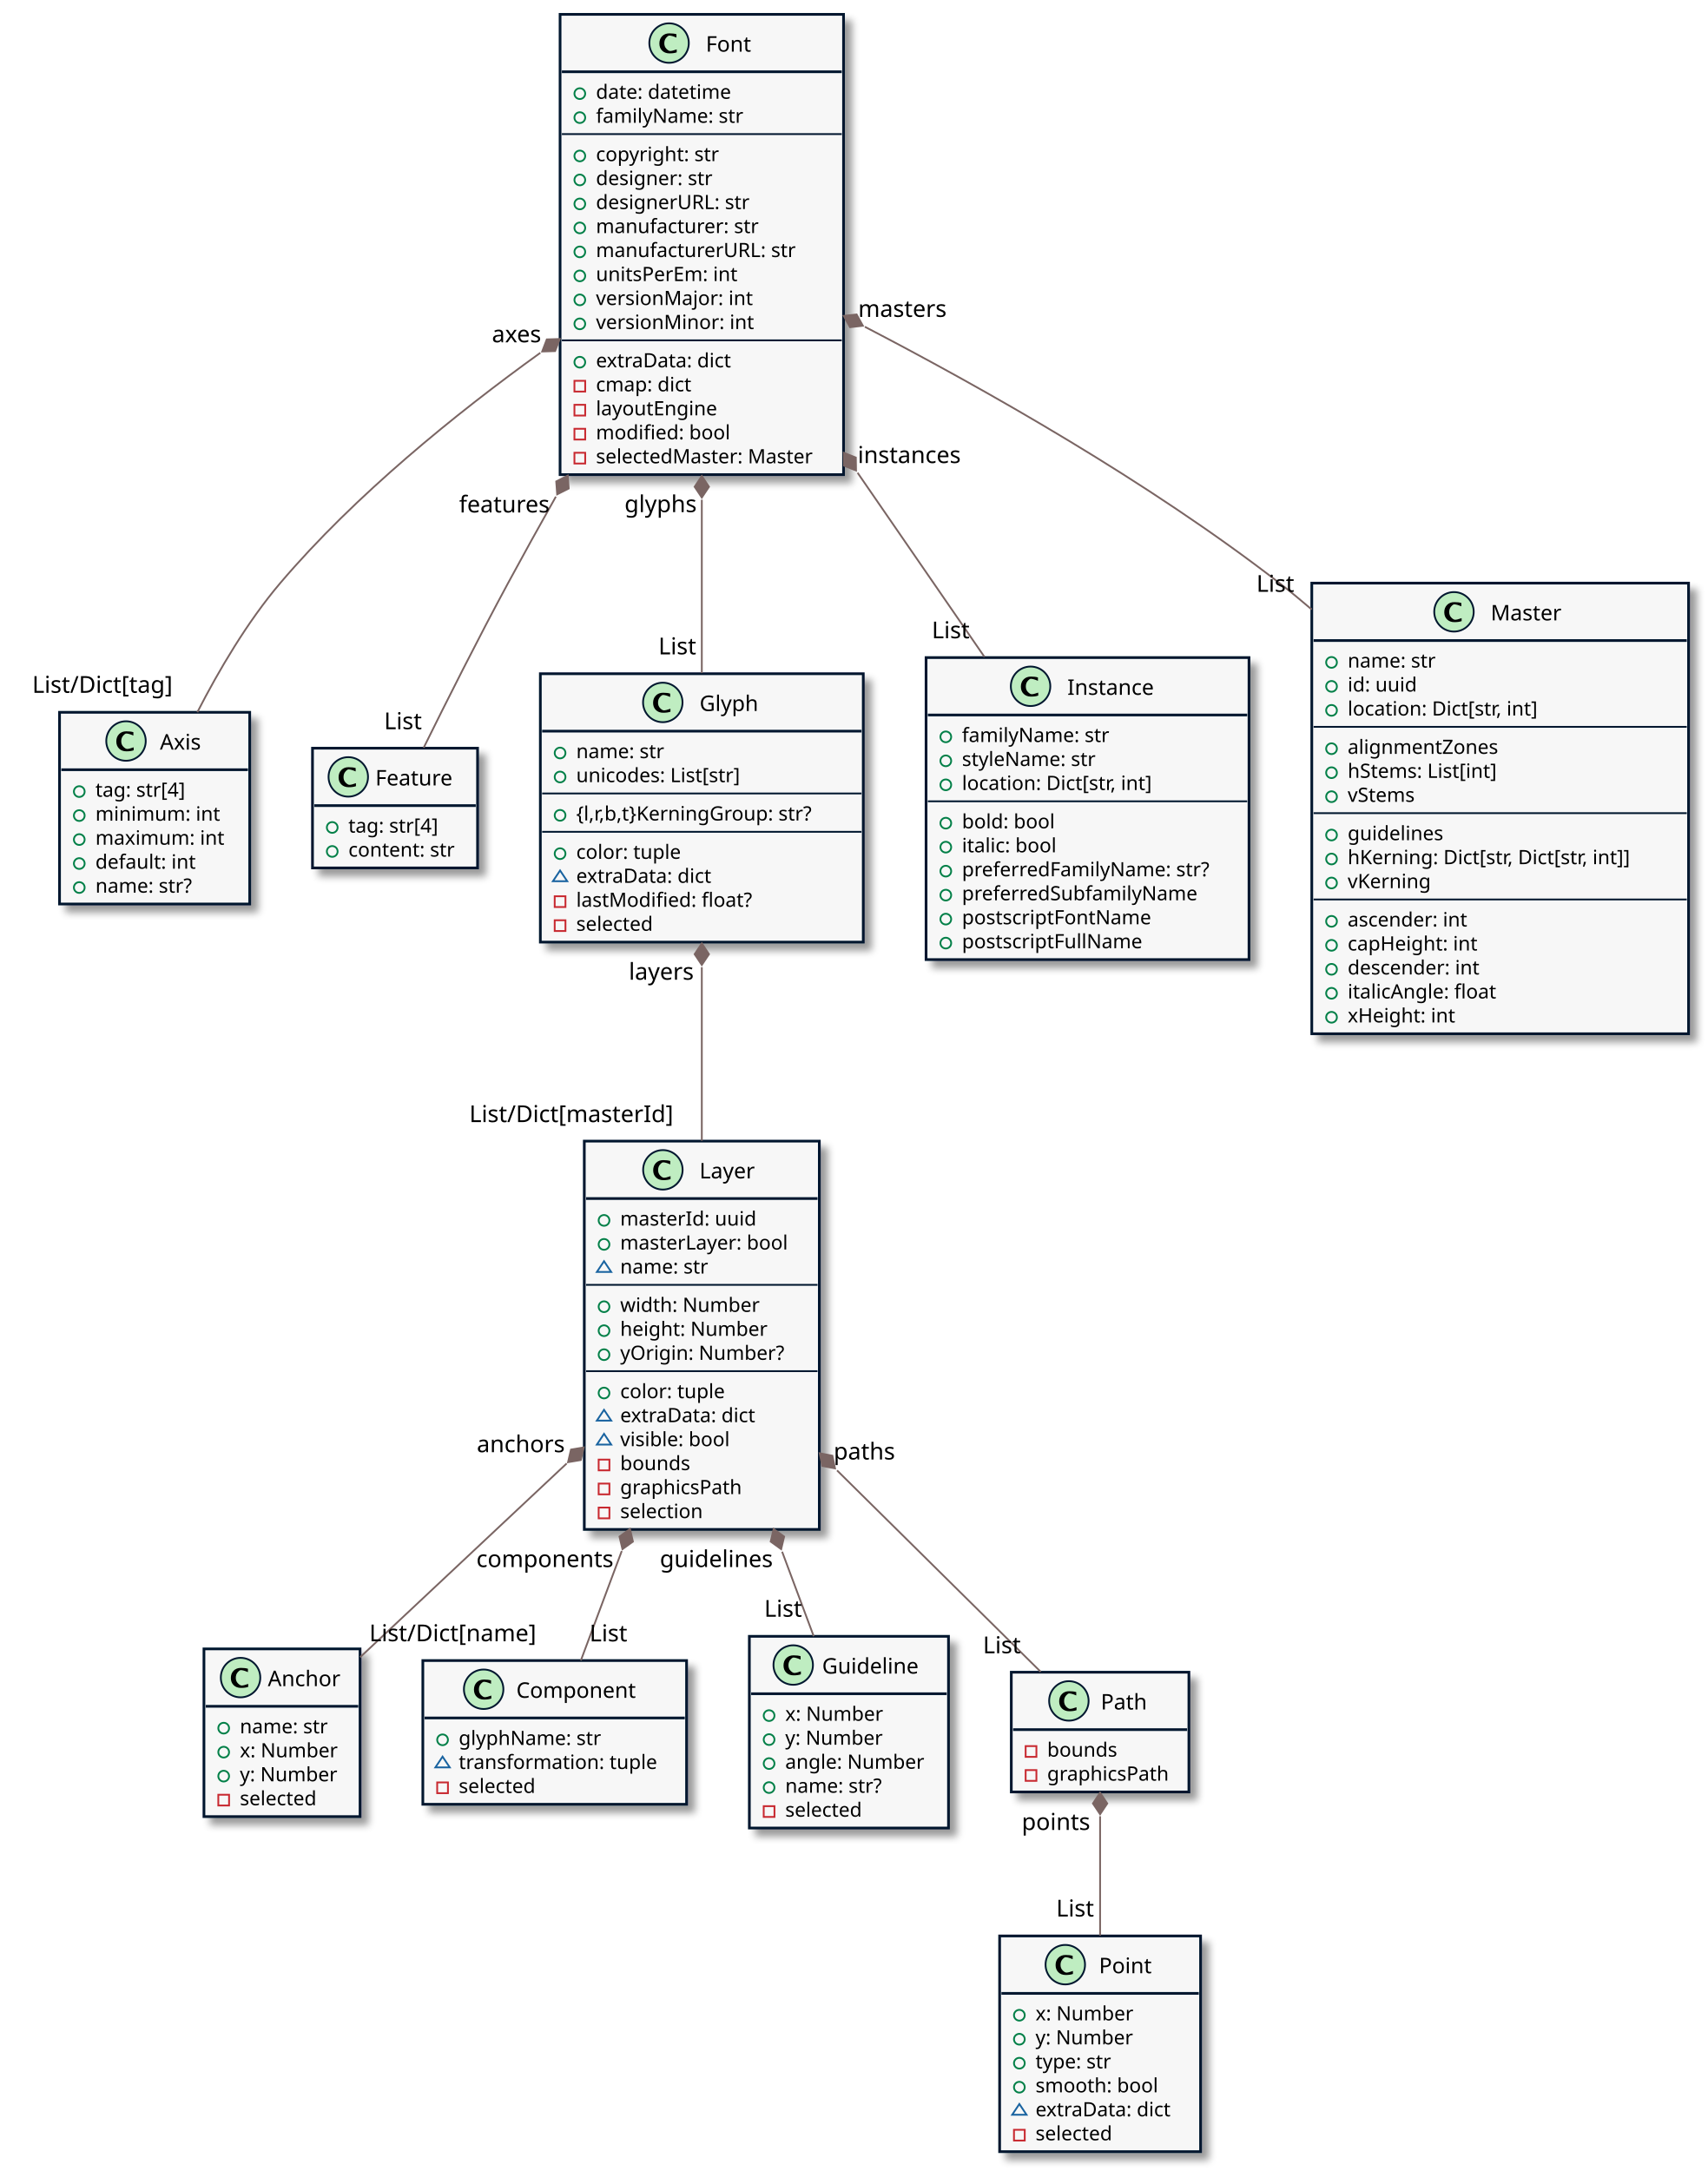
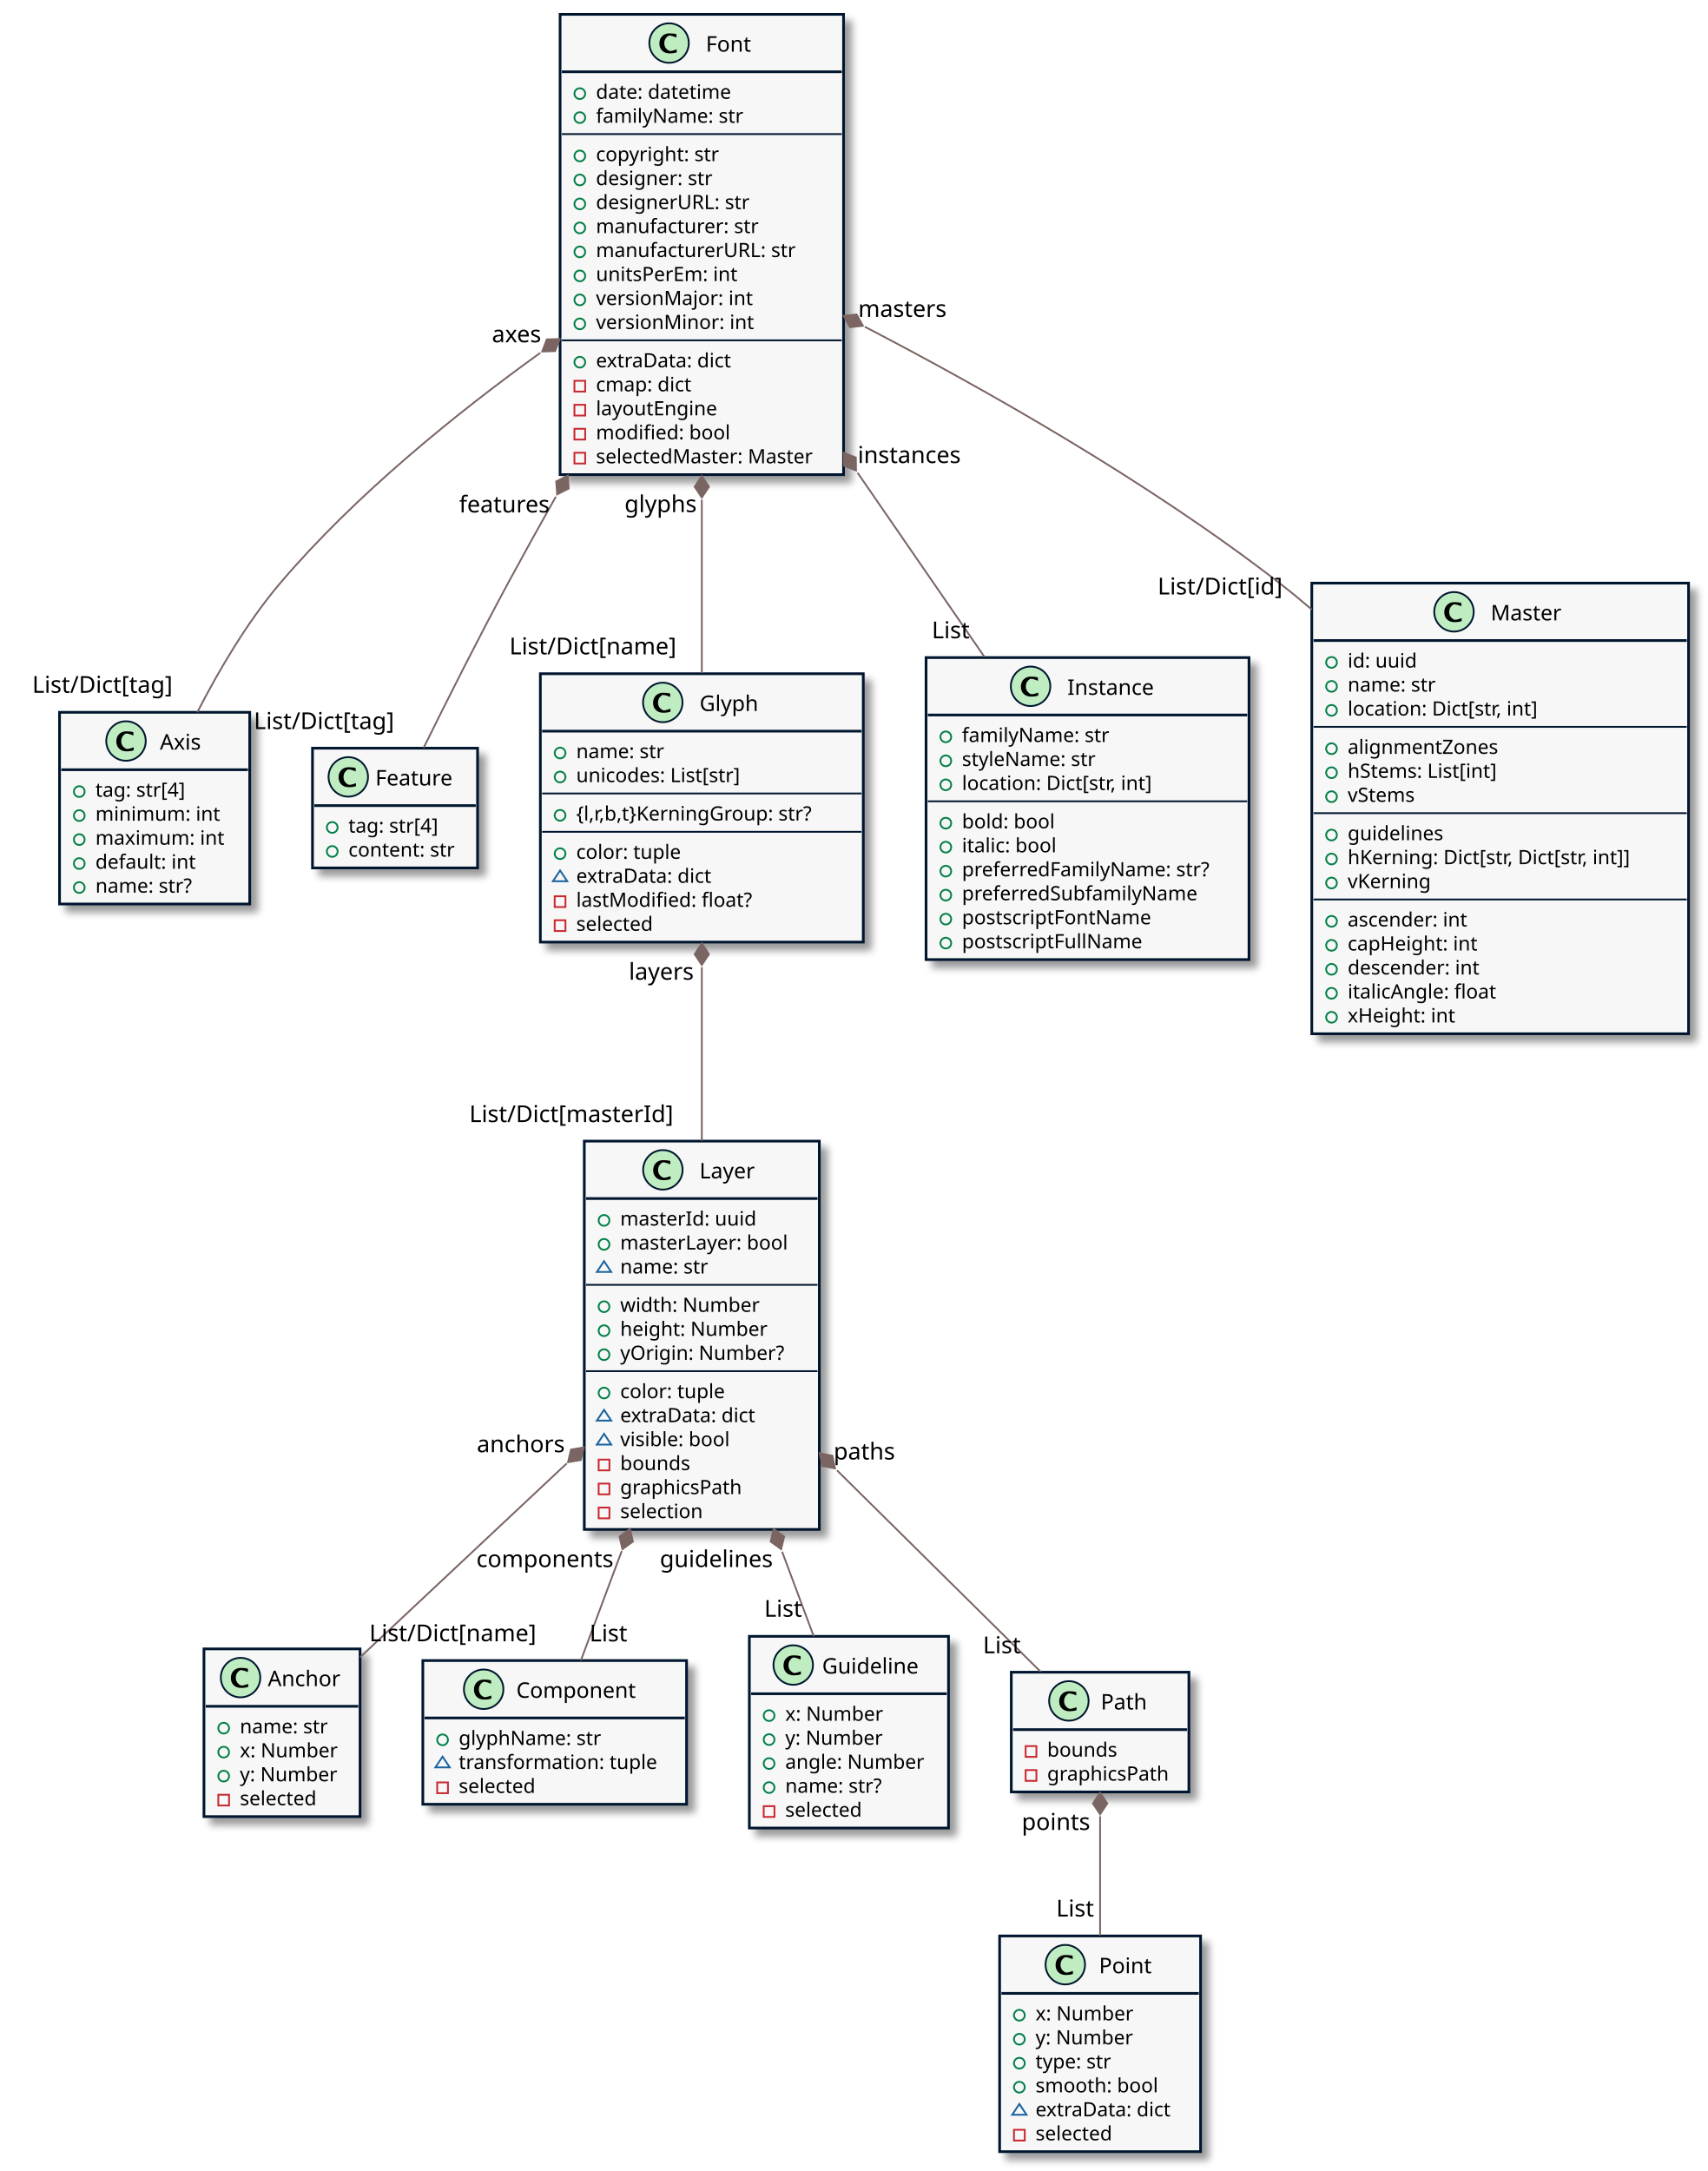
<svg xmlns="http://www.w3.org/2000/svg" contentScriptType="application/ecmascript" contentStyleType="text/css" height="1210px" preserveAspectRatio="none" style="width:952px;height:1210px;" version="1.1" viewBox="0 0 952 1210" width="952px" zoomAndPan="magnify">
  <defs>
-     <filter height="300%" id="fp7ixlzv0zskd" width="300%" x="-1" y="-1">
+     <filter height="300%" id="f1pcqgtlhxhj2c" width="300%" x="-1" y="-1">
      <feGaussianBlur result="blurOut" stdDeviation="2.0" />
      <feColorMatrix in="blurOut" result="blurOut2" type="matrix" values="0 0 0 0 0 0 0 0 0 0 0 0 0 0 0 0 0 0 .4 0" />
      <feOffset dx="4.0" dy="4.0" in="blurOut2" result="blurOut3" />
      <feBlend in="SourceGraphic" in2="blurOut3" mode="normal" />
    </filter>
  </defs>
  <g>
-     <rect fill="#F7F7F7" filter="url(#fp7ixlzv0zskd)" height="93.475" id="Anchor" style="stroke: #01172F; stroke-width: 1.5;" width="87" x="113.685" y="919" />
+     <rect fill="#F7F7F7" filter="url(#f1pcqgtlhxhj2c)" height="93.475" id="Anchor" style="stroke: #01172F; stroke-width: 1.5;" width="87" x="113.685" y="919" />
    <ellipse cx="134.085" cy="935" fill="#BFEDC1" rx="11" ry="11" style="stroke: #01172F; stroke-width: 1.0;" />
    <path d="M138.351,940.172 Q136.773,940.75 134.32,940.75 Q131.788,940.75 130.234,939.227 Q128.679,937.703 128.679,935.234 Q128.679,932.719 130.226,931.156 Q131.773,929.594 134.257,929.594 Q136.679,929.594 138.195,930.078 L138.195,931.953 Q135.632,930.828 134.21,930.828 Q133.554,930.828 132.492,932.039 Q131.429,933.25 131.429,935.125 Q131.429,937.016 132.632,938.219 Q133.835,939.422 134.726,939.422 Q135.867,939.422 138.351,938.516 L138.351,940.172 Z " />
    <text fill="#000000" font-family="Verdana" font-size="12" lengthAdjust="spacingAndGlyphs" textLength="43" x="149.285" y="939.773">Anchor</text>
    <line style="stroke: #01172F; stroke-width: 1.5;" x1="114.685" x2="199.685" y1="951" y2="951" />
    <ellipse cx="124.685" cy="963.184" fill="none" rx="3" ry="3" style="stroke: #038048; stroke-width: 1.0;" />
    <text fill="#000000" font-family="Verdana" font-size="11" lengthAdjust="spacingAndGlyphs" textLength="56" x="133.685" y="966.059">name: str</text>
    <ellipse cx="124.685" cy="976.553" fill="none" rx="3" ry="3" style="stroke: #038048; stroke-width: 1.0;" />
    <text fill="#000000" font-family="Verdana" font-size="11" lengthAdjust="spacingAndGlyphs" textLength="61" x="133.685" y="979.428">x: Number</text>
    <ellipse cx="124.685" cy="989.922" fill="none" rx="3" ry="3" style="stroke: #038048; stroke-width: 1.0;" />
    <text fill="#000000" font-family="Verdana" font-size="11" lengthAdjust="spacingAndGlyphs" textLength="61" x="133.685" y="992.796">y: Number</text>
    <rect fill="none" height="6" style="stroke: #C82930; stroke-width: 1.0;" width="6" x="121.685" y="1000.29" />
    <text fill="#000000" font-family="Verdana" font-size="11" lengthAdjust="spacingAndGlyphs" textLength="47" x="133.685" y="1006.165">selected</text>
-     <rect fill="#F7F7F7" filter="url(#fp7ixlzv0zskd)" height="106.843" id="Axis" style="stroke: #01172F; stroke-width: 1.5;" width="106" x="33.185" y="397" />
+     <rect fill="#F7F7F7" filter="url(#f1pcqgtlhxhj2c)" height="106.843" id="Axis" style="stroke: #01172F; stroke-width: 1.5;" width="106" x="33.185" y="397" />
    <ellipse cx="70.235" cy="413" fill="#BFEDC1" rx="11" ry="11" style="stroke: #01172F; stroke-width: 1.0;" />
    <path d="M74.501,418.172 Q72.923,418.75 70.47,418.75 Q67.938,418.75 66.384,417.227 Q64.829,415.703 64.829,413.234 Q64.829,410.719 66.376,409.156 Q67.923,407.594 70.407,407.594 Q72.829,407.594 74.345,408.078 L74.345,409.953 Q71.782,408.828 70.36,408.828 Q69.704,408.828 68.641,410.039 Q67.579,411.25 67.579,413.125 Q67.579,415.016 68.782,416.219 Q69.985,417.422 70.876,417.422 Q72.016,417.422 74.501,416.516 L74.501,418.172 Z " />
    <text fill="#000000" font-family="Verdana" font-size="12" lengthAdjust="spacingAndGlyphs" textLength="25" x="89.135" y="417.772">Axis</text>
    <line style="stroke: #01172F; stroke-width: 1.5;" x1="34.185" x2="138.185" y1="429" y2="429" />
    <ellipse cx="44.185" cy="441.184" fill="none" rx="3" ry="3" style="stroke: #038048; stroke-width: 1.0;" />
    <text fill="#000000" font-family="Verdana" font-size="11" lengthAdjust="spacingAndGlyphs" textLength="59" x="53.185" y="444.059">tag: str[4]</text>
    <ellipse cx="44.185" cy="454.553" fill="none" rx="3" ry="3" style="stroke: #038048; stroke-width: 1.0;" />
    <text fill="#000000" font-family="Verdana" font-size="11" lengthAdjust="spacingAndGlyphs" textLength="76" x="53.185" y="457.428">minimum: int</text>
    <ellipse cx="44.185" cy="467.922" fill="none" rx="3" ry="3" style="stroke: #038048; stroke-width: 1.0;" />
    <text fill="#000000" font-family="Verdana" font-size="11" lengthAdjust="spacingAndGlyphs" textLength="80" x="53.185" y="470.796">maximum: int</text>
    <ellipse cx="44.185" cy="481.29" fill="none" rx="3" ry="3" style="stroke: #038048; stroke-width: 1.0;" />
    <text fill="#000000" font-family="Verdana" font-size="11" lengthAdjust="spacingAndGlyphs" textLength="62" x="53.185" y="484.165">default: int</text>
    <ellipse cx="44.185" cy="494.659" fill="none" rx="3" ry="3" style="stroke: #038048; stroke-width: 1.0;" />
    <text fill="#000000" font-family="Verdana" font-size="11" lengthAdjust="spacingAndGlyphs" textLength="62" x="53.185" y="497.534">name: str?</text>
-     <rect fill="#F7F7F7" filter="url(#fp7ixlzv0zskd)" height="80.106" id="Component" style="stroke: #01172F; stroke-width: 1.5;" width="147" x="235.685" y="925.5" />
+     <rect fill="#F7F7F7" filter="url(#f1pcqgtlhxhj2c)" height="80.106" id="Component" style="stroke: #01172F; stroke-width: 1.5;" width="147" x="235.685" y="925.5" />
    <ellipse cx="269.585" cy="941.5" fill="#BFEDC1" rx="11" ry="11" style="stroke: #01172F; stroke-width: 1.0;" />
    <path d="M273.851,946.672 Q272.272,947.25 269.819,947.25 Q267.288,947.25 265.733,945.727 Q264.179,944.203 264.179,941.734 Q264.179,939.219 265.726,937.656 Q267.272,936.094 269.757,936.094 Q272.179,936.094 273.694,936.578 L273.694,938.453 Q271.132,937.328 269.71,937.328 Q269.054,937.328 267.991,938.539 Q266.929,939.75 266.929,941.625 Q266.929,943.516 268.132,944.719 Q269.335,945.922 270.226,945.922 Q271.366,945.922 273.851,945.016 L273.851,946.672 Z " />
    <text fill="#000000" font-family="Verdana" font-size="12" lengthAdjust="spacingAndGlyphs" textLength="73" x="287.785" y="946.273">Component</text>
    <line style="stroke: #01172F; stroke-width: 1.5;" x1="236.685" x2="381.685" y1="957.5" y2="957.5" />
    <ellipse cx="246.685" cy="969.684" fill="none" rx="3" ry="3" style="stroke: #038048; stroke-width: 1.0;" />
    <text fill="#000000" font-family="Verdana" font-size="11" lengthAdjust="spacingAndGlyphs" textLength="88" x="255.685" y="972.559">glyphName: str</text>
    <polygon fill="none" points="246.685,979.053,242.685,985.053,250.685,985.053" style="stroke: #1963A0; stroke-width: 1.0;" />
    <text fill="#000000" font-family="Verdana" font-size="11" lengthAdjust="spacingAndGlyphs" textLength="121" x="255.685" y="985.928">transformation: tuple</text>
    <rect fill="none" height="6" style="stroke: #C82930; stroke-width: 1.0;" width="6" x="243.685" y="993.422" />
    <text fill="#000000" font-family="Verdana" font-size="11" lengthAdjust="spacingAndGlyphs" textLength="47" x="255.685" y="999.296">selected</text>
-     <rect fill="#F7F7F7" filter="url(#fp7ixlzv0zskd)" height="66.737" id="Feature" style="stroke: #01172F; stroke-width: 1.5;" width="92" x="174.185" y="417" />
+     <rect fill="#F7F7F7" filter="url(#f1pcqgtlhxhj2c)" height="66.737" id="Feature" style="stroke: #01172F; stroke-width: 1.5;" width="92" x="174.185" y="417" />
    <ellipse cx="194.135" cy="433" fill="#BFEDC1" rx="11" ry="11" style="stroke: #01172F; stroke-width: 1.0;" />
    <path d="M198.401,438.172 Q196.822,438.75 194.369,438.75 Q191.838,438.75 190.283,437.227 Q188.729,435.703 188.729,433.234 Q188.729,430.719 190.276,429.156 Q191.822,427.594 194.307,427.594 Q196.729,427.594 198.244,428.078 L198.244,429.953 Q195.682,428.828 194.26,428.828 Q193.604,428.828 192.541,430.039 Q191.479,431.25 191.479,433.125 Q191.479,435.016 192.682,436.219 Q193.885,437.422 194.776,437.422 Q195.916,437.422 198.401,436.516 L198.401,438.172 Z " />
    <text fill="#000000" font-family="Verdana" font-size="12" lengthAdjust="spacingAndGlyphs" textLength="49" x="209.235" y="437.772">Feature</text>
    <line style="stroke: #01172F; stroke-width: 1.5;" x1="175.185" x2="265.185" y1="449" y2="449" />
    <ellipse cx="185.185" cy="461.184" fill="none" rx="3" ry="3" style="stroke: #038048; stroke-width: 1.0;" />
    <text fill="#000000" font-family="Verdana" font-size="11" lengthAdjust="spacingAndGlyphs" textLength="59" x="194.185" y="464.059">tag: str[4]</text>
    <ellipse cx="185.185" cy="474.553" fill="none" rx="3" ry="3" style="stroke: #038048; stroke-width: 1.0;" />
    <text fill="#000000" font-family="Verdana" font-size="11" lengthAdjust="spacingAndGlyphs" textLength="66" x="194.185" y="477.428">content: str</text>
-     <rect fill="#F7F7F7" filter="url(#fp7ixlzv0zskd)" height="256.53" id="Font" style="stroke: #01172F; stroke-width: 1.5;" width="158" x="312.185" y="8" />
+     <rect fill="#F7F7F7" filter="url(#f1pcqgtlhxhj2c)" height="256.53" id="Font" style="stroke: #01172F; stroke-width: 1.5;" width="158" x="312.185" y="8" />
    <ellipse cx="372.935" cy="24" fill="#BFEDC1" rx="11" ry="11" style="stroke: #01172F; stroke-width: 1.0;" />
    <path d="M377.201,29.172 Q375.623,29.75 373.169,29.75 Q370.638,29.75 369.083,28.227 Q367.529,26.703 367.529,24.234 Q367.529,21.719 369.076,20.156 Q370.623,18.594 373.107,18.594 Q375.529,18.594 377.044,19.078 L377.044,20.953 Q374.482,19.828 373.06,19.828 Q372.404,19.828 371.341,21.039 Q370.279,22.25 370.279,24.125 Q370.279,26.016 371.482,27.219 Q372.685,28.422 373.576,28.422 Q374.716,28.422 377.201,27.516 L377.201,29.172 Z " />
    <text fill="#000000" font-family="Verdana" font-size="12" lengthAdjust="spacingAndGlyphs" textLength="28" x="393.435" y="28.773">Font</text>
    <line style="stroke: #01172F; stroke-width: 1.5;" x1="313.185" x2="469.185" y1="40" y2="40" />
    <ellipse cx="323.185" cy="52.184" fill="none" rx="3" ry="3" style="stroke: #038048; stroke-width: 1.0;" />
    <text fill="#000000" font-family="Verdana" font-size="11" lengthAdjust="spacingAndGlyphs" textLength="84" x="332.185" y="55.059">date: datetime</text>
    <ellipse cx="323.185" cy="65.553" fill="none" rx="3" ry="3" style="stroke: #038048; stroke-width: 1.0;" />
    <text fill="#000000" font-family="Verdana" font-size="11" lengthAdjust="spacingAndGlyphs" textLength="92" x="332.185" y="68.428">familyName: str</text>
    <line style="stroke: #01172F; stroke-width: 1.0;" x1="313.185" x2="469.185" y1="74.737" y2="74.737" />
    <ellipse cx="323.185" cy="86.922" fill="none" rx="3" ry="3" style="stroke: #038048; stroke-width: 1.0;" />
    <text fill="#000000" font-family="Verdana" font-size="11" lengthAdjust="spacingAndGlyphs" textLength="77" x="332.185" y="89.796">copyright: str</text>
    <ellipse cx="323.185" cy="100.29" fill="none" rx="3" ry="3" style="stroke: #038048; stroke-width: 1.0;" />
    <text fill="#000000" font-family="Verdana" font-size="11" lengthAdjust="spacingAndGlyphs" textLength="73" x="332.185" y="103.165">designer: str</text>
    <ellipse cx="323.185" cy="113.659" fill="none" rx="3" ry="3" style="stroke: #038048; stroke-width: 1.0;" />
    <text fill="#000000" font-family="Verdana" font-size="11" lengthAdjust="spacingAndGlyphs" textLength="95" x="332.185" y="116.534">designerURL: str</text>
    <ellipse cx="323.185" cy="127.028" fill="none" rx="3" ry="3" style="stroke: #038048; stroke-width: 1.0;" />
    <text fill="#000000" font-family="Verdana" font-size="11" lengthAdjust="spacingAndGlyphs" textLength="101" x="332.185" y="129.902">manufacturer: str</text>
    <ellipse cx="323.185" cy="140.396" fill="none" rx="3" ry="3" style="stroke: #038048; stroke-width: 1.0;" />
    <text fill="#000000" font-family="Verdana" font-size="11" lengthAdjust="spacingAndGlyphs" textLength="123" x="332.185" y="143.271">manufacturerURL: str</text>
    <ellipse cx="323.185" cy="153.765" fill="none" rx="3" ry="3" style="stroke: #038048; stroke-width: 1.0;" />
    <text fill="#000000" font-family="Verdana" font-size="11" lengthAdjust="spacingAndGlyphs" textLength="87" x="332.185" y="156.64">unitsPerEm: int</text>
    <ellipse cx="323.185" cy="167.133" fill="none" rx="3" ry="3" style="stroke: #038048; stroke-width: 1.0;" />
    <text fill="#000000" font-family="Verdana" font-size="11" lengthAdjust="spacingAndGlyphs" textLength="97" x="332.185" y="170.008">versionMajor: int</text>
    <ellipse cx="323.185" cy="180.502" fill="none" rx="3" ry="3" style="stroke: #038048; stroke-width: 1.0;" />
    <text fill="#000000" font-family="Verdana" font-size="11" lengthAdjust="spacingAndGlyphs" textLength="96" x="332.185" y="183.377">versionMinor: int</text>
    <line style="stroke: #01172F; stroke-width: 1.0;" x1="313.185" x2="469.185" y1="189.686" y2="189.686" />
    <ellipse cx="323.185" cy="201.871" fill="none" rx="3" ry="3" style="stroke: #038048; stroke-width: 1.0;" />
    <text fill="#000000" font-family="Verdana" font-size="11" lengthAdjust="spacingAndGlyphs" textLength="86" x="332.185" y="204.746">extraData: dict</text>
    <rect fill="none" height="6" style="stroke: #C82930; stroke-width: 1.0;" width="6" x="320.185" y="212.239" />
    <text fill="#000000" font-family="Verdana" font-size="11" lengthAdjust="spacingAndGlyphs" textLength="60" x="332.185" y="218.114">cmap: dict</text>
    <rect fill="none" height="6" style="stroke: #C82930; stroke-width: 1.0;" width="6" x="320.185" y="225.608" />
    <text fill="#000000" font-family="Verdana" font-size="11" lengthAdjust="spacingAndGlyphs" textLength="73" x="332.185" y="231.483">layoutEngine</text>
    <rect fill="none" height="6" style="stroke: #C82930; stroke-width: 1.0;" width="6" x="320.185" y="238.977" />
    <text fill="#000000" font-family="Verdana" font-size="11" lengthAdjust="spacingAndGlyphs" textLength="82" x="332.185" y="244.852">modified: bool</text>
    <rect fill="none" height="6" style="stroke: #C82930; stroke-width: 1.0;" width="6" x="320.185" y="252.345" />
    <text fill="#000000" font-family="Verdana" font-size="11" lengthAdjust="spacingAndGlyphs" textLength="132" x="332.185" y="258.22">selectedMaster: Master</text>
-     <rect fill="#F7F7F7" filter="url(#fp7ixlzv0zskd)" height="149.581" id="Glyph" style="stroke: #01172F; stroke-width: 1.5;" width="180" x="301.185" y="375.5" />
+     <rect fill="#F7F7F7" filter="url(#f1pcqgtlhxhj2c)" height="149.581" id="Glyph" style="stroke: #01172F; stroke-width: 1.5;" width="180" x="301.185" y="375.5" />
    <ellipse cx="369.435" cy="391.5" fill="#BFEDC1" rx="11" ry="11" style="stroke: #01172F; stroke-width: 1.0;" />
    <path d="M373.701,396.672 Q372.123,397.25 369.669,397.25 Q367.138,397.25 365.583,395.727 Q364.029,394.203 364.029,391.734 Q364.029,389.219 365.576,387.656 Q367.123,386.094 369.607,386.094 Q372.029,386.094 373.544,386.578 L373.544,388.453 Q370.982,387.328 369.56,387.328 Q368.904,387.328 367.841,388.539 Q366.779,389.75 366.779,391.625 Q366.779,393.516 367.982,394.719 Q369.185,395.922 370.076,395.922 Q371.216,395.922 373.701,395.016 L373.701,396.672 Z " />
    <text fill="#000000" font-family="Verdana" font-size="12" lengthAdjust="spacingAndGlyphs" textLength="35" x="389.935" y="396.272">Glyph</text>
    <line style="stroke: #01172F; stroke-width: 1.5;" x1="302.185" x2="480.185" y1="407.5" y2="407.5" />
    <ellipse cx="312.185" cy="419.684" fill="none" rx="3" ry="3" style="stroke: #038048; stroke-width: 1.0;" />
    <text fill="#000000" font-family="Verdana" font-size="11" lengthAdjust="spacingAndGlyphs" textLength="56" x="321.185" y="422.559">name: str</text>
    <ellipse cx="312.185" cy="433.053" fill="none" rx="3" ry="3" style="stroke: #038048; stroke-width: 1.0;" />
    <text fill="#000000" font-family="Verdana" font-size="11" lengthAdjust="spacingAndGlyphs" textLength="103" x="321.185" y="435.928">unicodes: List[str]</text>
    <line style="stroke: #01172F; stroke-width: 1.0;" x1="302.185" x2="480.185" y1="442.237" y2="442.237" />
    <ellipse cx="312.185" cy="454.422" fill="none" rx="3" ry="3" style="stroke: #038048; stroke-width: 1.0;" />
    <text fill="#000000" font-family="Verdana" font-size="11" lengthAdjust="spacingAndGlyphs" textLength="154" x="321.185" y="457.296">{l,r,b,t}KerningGroup: str?</text>
    <line style="stroke: #01172F; stroke-width: 1.0;" x1="302.185" x2="480.185" y1="463.606" y2="463.606" />
    <ellipse cx="312.185" cy="475.79" fill="none" rx="3" ry="3" style="stroke: #038048; stroke-width: 1.0;" />
    <text fill="#000000" font-family="Verdana" font-size="11" lengthAdjust="spacingAndGlyphs" textLength="65" x="321.185" y="478.665">color: tuple</text>
    <polygon fill="none" points="312.185,485.159,308.185,491.159,316.185,491.159" style="stroke: #1963A0; stroke-width: 1.0;" />
    <text fill="#000000" font-family="Verdana" font-size="11" lengthAdjust="spacingAndGlyphs" textLength="86" x="321.185" y="492.034">extraData: dict</text>
    <rect fill="none" height="6" style="stroke: #C82930; stroke-width: 1.0;" width="6" x="309.185" y="499.528" />
    <text fill="#000000" font-family="Verdana" font-size="11" lengthAdjust="spacingAndGlyphs" textLength="107" x="321.185" y="505.402">lastModified: float?</text>
    <rect fill="none" height="6" style="stroke: #C82930; stroke-width: 1.0;" width="6" x="309.185" y="512.896" />
    <text fill="#000000" font-family="Verdana" font-size="11" lengthAdjust="spacingAndGlyphs" textLength="47" x="321.185" y="518.771">selected</text>
-     <rect fill="#F7F7F7" filter="url(#fp7ixlzv0zskd)" height="106.843" id="Guideline" style="stroke: #01172F; stroke-width: 1.5;" width="111" x="417.685" y="912" />
+     <rect fill="#F7F7F7" filter="url(#f1pcqgtlhxhj2c)" height="106.843" id="Guideline" style="stroke: #01172F; stroke-width: 1.5;" width="111" x="417.685" y="912" />
    <ellipse cx="442.135" cy="928" fill="#BFEDC1" rx="11" ry="11" style="stroke: #01172F; stroke-width: 1.0;" />
    <path d="M446.401,933.172 Q444.822,933.75 442.369,933.75 Q439.838,933.75 438.283,932.227 Q436.729,930.703 436.729,928.234 Q436.729,925.719 438.276,924.156 Q439.822,922.594 442.307,922.594 Q444.729,922.594 446.244,923.078 L446.244,924.953 Q443.682,923.828 442.26,923.828 Q441.604,923.828 440.541,925.039 Q439.479,926.25 439.479,928.125 Q439.479,930.016 440.682,931.219 Q441.885,932.422 442.776,932.422 Q443.916,932.422 446.401,931.516 L446.401,933.172 Z " />
    <text fill="#000000" font-family="Verdana" font-size="12" lengthAdjust="spacingAndGlyphs" textLength="58" x="458.235" y="932.773">Guideline</text>
    <line style="stroke: #01172F; stroke-width: 1.5;" x1="418.685" x2="527.685" y1="944" y2="944" />
    <ellipse cx="428.685" cy="956.184" fill="none" rx="3" ry="3" style="stroke: #038048; stroke-width: 1.0;" />
    <text fill="#000000" font-family="Verdana" font-size="11" lengthAdjust="spacingAndGlyphs" textLength="61" x="437.685" y="959.059">x: Number</text>
    <ellipse cx="428.685" cy="969.553" fill="none" rx="3" ry="3" style="stroke: #038048; stroke-width: 1.0;" />
    <text fill="#000000" font-family="Verdana" font-size="11" lengthAdjust="spacingAndGlyphs" textLength="61" x="437.685" y="972.428">y: Number</text>
    <ellipse cx="428.685" cy="982.922" fill="none" rx="3" ry="3" style="stroke: #038048; stroke-width: 1.0;" />
    <text fill="#000000" font-family="Verdana" font-size="11" lengthAdjust="spacingAndGlyphs" textLength="85" x="437.685" y="985.796">angle: Number</text>
    <ellipse cx="428.685" cy="996.29" fill="none" rx="3" ry="3" style="stroke: #038048; stroke-width: 1.0;" />
    <text fill="#000000" font-family="Verdana" font-size="11" lengthAdjust="spacingAndGlyphs" textLength="62" x="437.685" y="999.165">name: str?</text>
    <rect fill="none" height="6" style="stroke: #C82930; stroke-width: 1.0;" width="6" x="425.685" y="1006.659" />
    <text fill="#000000" font-family="Verdana" font-size="11" lengthAdjust="spacingAndGlyphs" textLength="47" x="437.685" y="1012.534">selected</text>
-     <rect fill="#F7F7F7" filter="url(#fp7ixlzv0zskd)" height="168.318" id="Instance" style="stroke: #01172F; stroke-width: 1.5;" width="180" x="516.185" y="366.5" />
+     <rect fill="#F7F7F7" filter="url(#f1pcqgtlhxhj2c)" height="168.318" id="Instance" style="stroke: #01172F; stroke-width: 1.5;" width="180" x="516.185" y="366.5" />
    <ellipse cx="574.435" cy="382.5" fill="#BFEDC1" rx="11" ry="11" style="stroke: #01172F; stroke-width: 1.0;" />
    <path d="M578.701,387.672 Q577.122,388.25 574.669,388.25 Q572.138,388.25 570.583,386.727 Q569.029,385.203 569.029,382.734 Q569.029,380.219 570.576,378.656 Q572.122,377.094 574.607,377.094 Q577.029,377.094 578.544,377.578 L578.544,379.453 Q575.982,378.328 574.56,378.328 Q573.904,378.328 572.841,379.539 Q571.779,380.75 571.779,382.625 Q571.779,384.516 572.982,385.719 Q574.185,386.922 575.076,386.922 Q576.216,386.922 578.701,386.016 L578.701,387.672 Z " />
    <text fill="#000000" font-family="Verdana" font-size="12" lengthAdjust="spacingAndGlyphs" textLength="55" x="594.935" y="387.272">Instance</text>
    <line style="stroke: #01172F; stroke-width: 1.5;" x1="517.185" x2="695.185" y1="398.5" y2="398.5" />
    <ellipse cx="527.185" cy="410.684" fill="none" rx="3" ry="3" style="stroke: #038048; stroke-width: 1.0;" />
    <text fill="#000000" font-family="Verdana" font-size="11" lengthAdjust="spacingAndGlyphs" textLength="92" x="536.185" y="413.559">familyName: str</text>
    <ellipse cx="527.185" cy="424.053" fill="none" rx="3" ry="3" style="stroke: #038048; stroke-width: 1.0;" />
    <text fill="#000000" font-family="Verdana" font-size="11" lengthAdjust="spacingAndGlyphs" textLength="84" x="536.185" y="426.928">styleName: str</text>
    <ellipse cx="527.185" cy="437.422" fill="none" rx="3" ry="3" style="stroke: #038048; stroke-width: 1.0;" />
    <text fill="#000000" font-family="Verdana" font-size="11" lengthAdjust="spacingAndGlyphs" textLength="122" x="536.185" y="440.296">location: Dict[str, int]</text>
    <line style="stroke: #01172F; stroke-width: 1.0;" x1="517.185" x2="695.185" y1="446.606" y2="446.606" />
    <ellipse cx="527.185" cy="458.79" fill="none" rx="3" ry="3" style="stroke: #038048; stroke-width: 1.0;" />
    <text fill="#000000" font-family="Verdana" font-size="11" lengthAdjust="spacingAndGlyphs" textLength="57" x="536.185" y="461.665">bold: bool</text>
    <ellipse cx="527.185" cy="472.159" fill="none" rx="3" ry="3" style="stroke: #038048; stroke-width: 1.0;" />
    <text fill="#000000" font-family="Verdana" font-size="11" lengthAdjust="spacingAndGlyphs" textLength="59" x="536.185" y="475.034">italic: bool</text>
    <ellipse cx="527.185" cy="485.528" fill="none" rx="3" ry="3" style="stroke: #038048; stroke-width: 1.0;" />
    <text fill="#000000" font-family="Verdana" font-size="11" lengthAdjust="spacingAndGlyphs" textLength="154" x="536.185" y="488.402">preferredFamilyName: str?</text>
    <ellipse cx="527.185" cy="498.896" fill="none" rx="3" ry="3" style="stroke: #038048; stroke-width: 1.0;" />
    <text fill="#000000" font-family="Verdana" font-size="11" lengthAdjust="spacingAndGlyphs" textLength="144" x="536.185" y="501.771">preferredSubfamilyName</text>
    <ellipse cx="527.185" cy="512.265" fill="none" rx="3" ry="3" style="stroke: #038048; stroke-width: 1.0;" />
    <text fill="#000000" font-family="Verdana" font-size="11" lengthAdjust="spacingAndGlyphs" textLength="112" x="536.185" y="515.14">postscriptFontName</text>
    <ellipse cx="527.185" cy="525.634" fill="none" rx="3" ry="3" style="stroke: #038048; stroke-width: 1.0;" />
    <text fill="#000000" font-family="Verdana" font-size="11" lengthAdjust="spacingAndGlyphs" textLength="107" x="536.185" y="528.508">postscriptFullName</text>
-     <rect fill="#F7F7F7" filter="url(#fp7ixlzv0zskd)" height="216.424" id="Layer" style="stroke: #01172F; stroke-width: 1.5;" width="131" x="325.685" y="636" />
+     <rect fill="#F7F7F7" filter="url(#f1pcqgtlhxhj2c)" height="216.424" id="Layer" style="stroke: #01172F; stroke-width: 1.5;" width="131" x="325.685" y="636" />
    <ellipse cx="369.485" cy="652" fill="#BFEDC1" rx="11" ry="11" style="stroke: #01172F; stroke-width: 1.0;" />
    <path d="M373.751,657.172 Q372.173,657.75 369.719,657.75 Q367.188,657.75 365.633,656.227 Q364.079,654.703 364.079,652.234 Q364.079,649.719 365.626,648.156 Q367.173,646.594 369.657,646.594 Q372.079,646.594 373.594,647.078 L373.594,648.953 Q371.032,647.828 369.61,647.828 Q368.954,647.828 367.891,649.039 Q366.829,650.25 366.829,652.125 Q366.829,654.016 368.032,655.219 Q369.235,656.422 370.126,656.422 Q371.266,656.422 373.751,655.516 L373.751,657.172 Z " />
    <text fill="#000000" font-family="Verdana" font-size="12" lengthAdjust="spacingAndGlyphs" textLength="35" x="389.885" y="656.773">Layer</text>
    <line style="stroke: #01172F; stroke-width: 1.5;" x1="326.685" x2="455.685" y1="668" y2="668" />
    <ellipse cx="336.685" cy="680.184" fill="none" rx="3" ry="3" style="stroke: #038048; stroke-width: 1.0;" />
    <text fill="#000000" font-family="Verdana" font-size="11" lengthAdjust="spacingAndGlyphs" textLength="85" x="345.685" y="683.059">masterId: uuid</text>
    <ellipse cx="336.685" cy="693.553" fill="none" rx="3" ry="3" style="stroke: #038048; stroke-width: 1.0;" />
    <text fill="#000000" font-family="Verdana" font-size="11" lengthAdjust="spacingAndGlyphs" textLength="105" x="345.685" y="696.428">masterLayer: bool</text>
    <polygon fill="none" points="336.685,702.922,332.685,708.922,340.685,708.922" style="stroke: #1963A0; stroke-width: 1.0;" />
    <text fill="#000000" font-family="Verdana" font-size="11" lengthAdjust="spacingAndGlyphs" textLength="56" x="345.685" y="709.796">name: str</text>
    <line style="stroke: #01172F; stroke-width: 1.0;" x1="326.685" x2="455.685" y1="716.106" y2="716.106" />
    <ellipse cx="336.685" cy="728.29" fill="none" rx="3" ry="3" style="stroke: #038048; stroke-width: 1.0;" />
    <text fill="#000000" font-family="Verdana" font-size="11" lengthAdjust="spacingAndGlyphs" textLength="84" x="345.685" y="731.165">width: Number</text>
    <ellipse cx="336.685" cy="741.659" fill="none" rx="3" ry="3" style="stroke: #038048; stroke-width: 1.0;" />
    <text fill="#000000" font-family="Verdana" font-size="11" lengthAdjust="spacingAndGlyphs" textLength="89" x="345.685" y="744.534">height: Number</text>
    <ellipse cx="336.685" cy="755.028" fill="none" rx="3" ry="3" style="stroke: #038048; stroke-width: 1.0;" />
    <text fill="#000000" font-family="Verdana" font-size="11" lengthAdjust="spacingAndGlyphs" textLength="101" x="345.685" y="757.902">yOrigin: Number?</text>
    <line style="stroke: #01172F; stroke-width: 1.0;" x1="326.685" x2="455.685" y1="764.212" y2="764.212" />
    <ellipse cx="336.685" cy="776.396" fill="none" rx="3" ry="3" style="stroke: #038048; stroke-width: 1.0;" />
    <text fill="#000000" font-family="Verdana" font-size="11" lengthAdjust="spacingAndGlyphs" textLength="65" x="345.685" y="779.271">color: tuple</text>
    <polygon fill="none" points="336.685,785.765,332.685,791.765,340.685,791.765" style="stroke: #1963A0; stroke-width: 1.0;" />
    <text fill="#000000" font-family="Verdana" font-size="11" lengthAdjust="spacingAndGlyphs" textLength="86" x="345.685" y="792.64">extraData: dict</text>
    <polygon fill="none" points="336.685,799.134,332.685,805.134,340.685,805.134" style="stroke: #1963A0; stroke-width: 1.0;" />
    <text fill="#000000" font-family="Verdana" font-size="11" lengthAdjust="spacingAndGlyphs" textLength="69" x="345.685" y="806.008">visible: bool</text>
    <rect fill="none" height="6" style="stroke: #C82930; stroke-width: 1.0;" width="6" x="333.685" y="813.502" />
    <text fill="#000000" font-family="Verdana" font-size="11" lengthAdjust="spacingAndGlyphs" textLength="41" x="345.685" y="819.377">bounds</text>
    <rect fill="none" height="6" style="stroke: #C82930; stroke-width: 1.0;" width="6" x="333.685" y="826.871" />
    <text fill="#000000" font-family="Verdana" font-size="11" lengthAdjust="spacingAndGlyphs" textLength="73" x="345.685" y="832.746">graphicsPath</text>
    <rect fill="none" height="6" style="stroke: #C82930; stroke-width: 1.0;" width="6" x="333.685" y="840.24" />
    <text fill="#000000" font-family="Verdana" font-size="11" lengthAdjust="spacingAndGlyphs" textLength="50" x="345.685" y="846.114">selection</text>
-     <rect fill="#F7F7F7" filter="url(#fp7ixlzv0zskd)" height="251.161" id="Master" style="stroke: #01172F; stroke-width: 1.5;" width="210" x="731.185" y="325" />
+     <rect fill="#F7F7F7" filter="url(#f1pcqgtlhxhj2c)" height="251.161" id="Master" style="stroke: #01172F; stroke-width: 1.5;" width="210" x="731.185" y="325" />
    <ellipse cx="810.435" cy="341" fill="#BFEDC1" rx="11" ry="11" style="stroke: #01172F; stroke-width: 1.0;" />
    <path d="M814.701,346.172 Q813.122,346.75 810.669,346.75 Q808.138,346.75 806.583,345.227 Q805.029,343.703 805.029,341.234 Q805.029,338.719 806.576,337.156 Q808.122,335.594 810.607,335.594 Q813.029,335.594 814.544,336.078 L814.544,337.953 Q811.982,336.828 810.56,336.828 Q809.904,336.828 808.841,338.039 Q807.779,339.25 807.779,341.125 Q807.779,343.016 808.982,344.219 Q810.185,345.422 811.076,345.422 Q812.216,345.422 814.701,344.516 L814.701,346.172 Z " />
    <text fill="#000000" font-family="Verdana" font-size="12" lengthAdjust="spacingAndGlyphs" textLength="43" x="830.935" y="345.772">Master</text>
    <line style="stroke: #01172F; stroke-width: 1.5;" x1="732.185" x2="940.185" y1="357" y2="357" />
    <ellipse cx="742.185" cy="369.184" fill="none" rx="3" ry="3" style="stroke: #038048; stroke-width: 1.0;" />
-     <text fill="#000000" font-family="Verdana" font-size="11" lengthAdjust="spacingAndGlyphs" textLength="56" x="751.185" y="372.059">name: str</text>
+     <text fill="#000000" font-family="Verdana" font-size="11" lengthAdjust="spacingAndGlyphs" textLength="43" x="751.185" y="372.059">id: uuid</text>
    <ellipse cx="742.185" cy="382.553" fill="none" rx="3" ry="3" style="stroke: #038048; stroke-width: 1.0;" />
-     <text fill="#000000" font-family="Verdana" font-size="11" lengthAdjust="spacingAndGlyphs" textLength="43" x="751.185" y="385.428">id: uuid</text>
+     <text fill="#000000" font-family="Verdana" font-size="11" lengthAdjust="spacingAndGlyphs" textLength="56" x="751.185" y="385.428">name: str</text>
    <ellipse cx="742.185" cy="395.922" fill="none" rx="3" ry="3" style="stroke: #038048; stroke-width: 1.0;" />
    <text fill="#000000" font-family="Verdana" font-size="11" lengthAdjust="spacingAndGlyphs" textLength="122" x="751.185" y="398.796">location: Dict[str, int]</text>
    <line style="stroke: #01172F; stroke-width: 1.0;" x1="732.185" x2="940.185" y1="405.106" y2="405.106" />
    <ellipse cx="742.185" cy="417.29" fill="none" rx="3" ry="3" style="stroke: #038048; stroke-width: 1.0;" />
    <text fill="#000000" font-family="Verdana" font-size="11" lengthAdjust="spacingAndGlyphs" textLength="91" x="751.185" y="420.165">alignmentZones</text>
    <ellipse cx="742.185" cy="430.659" fill="none" rx="3" ry="3" style="stroke: #038048; stroke-width: 1.0;" />
    <text fill="#000000" font-family="Verdana" font-size="11" lengthAdjust="spacingAndGlyphs" textLength="95" x="751.185" y="433.534">hStems: List[int]</text>
    <ellipse cx="742.185" cy="444.028" fill="none" rx="3" ry="3" style="stroke: #038048; stroke-width: 1.0;" />
    <text fill="#000000" font-family="Verdana" font-size="11" lengthAdjust="spacingAndGlyphs" textLength="43" x="751.185" y="446.902">vStems</text>
    <line style="stroke: #01172F; stroke-width: 1.0;" x1="732.185" x2="940.185" y1="453.212" y2="453.212" />
    <ellipse cx="742.185" cy="465.396" fill="none" rx="3" ry="3" style="stroke: #038048; stroke-width: 1.0;" />
    <text fill="#000000" font-family="Verdana" font-size="11" lengthAdjust="spacingAndGlyphs" textLength="57" x="751.185" y="468.271">guidelines</text>
    <ellipse cx="742.185" cy="478.765" fill="none" rx="3" ry="3" style="stroke: #038048; stroke-width: 1.0;" />
    <text fill="#000000" font-family="Verdana" font-size="11" lengthAdjust="spacingAndGlyphs" textLength="184" x="751.185" y="481.64">hKerning: Dict[str, Dict[str, int]]</text>
    <ellipse cx="742.185" cy="492.134" fill="none" rx="3" ry="3" style="stroke: #038048; stroke-width: 1.0;" />
    <text fill="#000000" font-family="Verdana" font-size="11" lengthAdjust="spacingAndGlyphs" textLength="51" x="751.185" y="495.008">vKerning</text>
    <line style="stroke: #01172F; stroke-width: 1.0;" x1="732.185" x2="940.185" y1="501.318" y2="501.318" />
    <ellipse cx="742.185" cy="513.502" fill="none" rx="3" ry="3" style="stroke: #038048; stroke-width: 1.0;" />
    <text fill="#000000" font-family="Verdana" font-size="11" lengthAdjust="spacingAndGlyphs" textLength="75" x="751.185" y="516.377">ascender: int</text>
    <ellipse cx="742.185" cy="526.871" fill="none" rx="3" ry="3" style="stroke: #038048; stroke-width: 1.0;" />
    <text fill="#000000" font-family="Verdana" font-size="11" lengthAdjust="spacingAndGlyphs" textLength="79" x="751.185" y="529.746">capHeight: int</text>
    <ellipse cx="742.185" cy="540.24" fill="none" rx="3" ry="3" style="stroke: #038048; stroke-width: 1.0;" />
    <text fill="#000000" font-family="Verdana" font-size="11" lengthAdjust="spacingAndGlyphs" textLength="82" x="751.185" y="543.114">descender: int</text>
    <ellipse cx="742.185" cy="553.608" fill="none" rx="3" ry="3" style="stroke: #038048; stroke-width: 1.0;" />
    <text fill="#000000" font-family="Verdana" font-size="11" lengthAdjust="spacingAndGlyphs" textLength="92" x="751.185" y="556.483">italicAngle: float</text>
    <ellipse cx="742.185" cy="566.977" fill="none" rx="3" ry="3" style="stroke: #038048; stroke-width: 1.0;" />
    <text fill="#000000" font-family="Verdana" font-size="11" lengthAdjust="spacingAndGlyphs" textLength="66" x="751.185" y="569.852">xHeight: int</text>
-     <rect fill="#F7F7F7" filter="url(#fp7ixlzv0zskd)" height="66.737" id="Path" style="stroke: #01172F; stroke-width: 1.5;" width="99" x="563.685" y="932" />
+     <rect fill="#F7F7F7" filter="url(#f1pcqgtlhxhj2c)" height="66.737" id="Path" style="stroke: #01172F; stroke-width: 1.5;" width="99" x="563.685" y="932" />
    <ellipse cx="595.785" cy="948" fill="#BFEDC1" rx="11" ry="11" style="stroke: #01172F; stroke-width: 1.0;" />
    <path d="M600.051,953.172 Q598.472,953.75 596.019,953.75 Q593.488,953.75 591.933,952.227 Q590.379,950.703 590.379,948.234 Q590.379,945.719 591.926,944.156 Q593.472,942.594 595.957,942.594 Q598.379,942.594 599.894,943.078 L599.894,944.953 Q597.332,943.828 595.91,943.828 Q595.254,943.828 594.191,945.039 Q593.129,946.25 593.129,948.125 Q593.129,950.016 594.332,951.219 Q595.535,952.422 596.426,952.422 Q597.566,952.422 600.051,951.516 L600.051,953.172 Z " />
    <text fill="#000000" font-family="Verdana" font-size="12" lengthAdjust="spacingAndGlyphs" textLength="29" x="613.585" y="952.773">Path</text>
    <line style="stroke: #01172F; stroke-width: 1.5;" x1="564.685" x2="661.685" y1="964" y2="964" />
    <rect fill="none" height="6" style="stroke: #C82930; stroke-width: 1.0;" width="6" x="571.685" y="973.184" />
    <text fill="#000000" font-family="Verdana" font-size="11" lengthAdjust="spacingAndGlyphs" textLength="41" x="583.685" y="979.059">bounds</text>
    <rect fill="none" height="6" style="stroke: #C82930; stroke-width: 1.0;" width="6" x="571.685" y="986.553" />
    <text fill="#000000" font-family="Verdana" font-size="11" lengthAdjust="spacingAndGlyphs" textLength="73" x="583.685" y="992.428">graphicsPath</text>
-     <rect fill="#F7F7F7" filter="url(#fp7ixlzv0zskd)" height="120.212" id="Point" style="stroke: #01172F; stroke-width: 1.5;" width="112" x="557.185" y="1079" />
+     <rect fill="#F7F7F7" filter="url(#f1pcqgtlhxhj2c)" height="120.212" id="Point" style="stroke: #01172F; stroke-width: 1.5;" width="112" x="557.185" y="1079" />
    <ellipse cx="593.785" cy="1095" fill="#BFEDC1" rx="11" ry="11" style="stroke: #01172F; stroke-width: 1.0;" />
    <path d="M598.051,1100.172 Q596.472,1100.75 594.019,1100.75 Q591.488,1100.75 589.933,1099.227 Q588.379,1097.703 588.379,1095.234 Q588.379,1092.719 589.926,1091.156 Q591.472,1089.594 593.957,1089.594 Q596.379,1089.594 597.894,1090.078 L597.894,1091.953 Q595.332,1090.828 593.91,1090.828 Q593.254,1090.828 592.191,1092.039 Q591.129,1093.25 591.129,1095.125 Q591.129,1097.016 592.332,1098.219 Q593.535,1099.422 594.426,1099.422 Q595.566,1099.422 598.051,1098.516 L598.051,1100.172 Z " />
    <text fill="#000000" font-family="Verdana" font-size="12" lengthAdjust="spacingAndGlyphs" textLength="32" x="612.585" y="1099.773">Point</text>
    <line style="stroke: #01172F; stroke-width: 1.5;" x1="558.185" x2="668.185" y1="1111" y2="1111" />
    <ellipse cx="568.185" cy="1123.184" fill="none" rx="3" ry="3" style="stroke: #038048; stroke-width: 1.0;" />
    <text fill="#000000" font-family="Verdana" font-size="11" lengthAdjust="spacingAndGlyphs" textLength="61" x="577.185" y="1126.059">x: Number</text>
    <ellipse cx="568.185" cy="1136.553" fill="none" rx="3" ry="3" style="stroke: #038048; stroke-width: 1.0;" />
    <text fill="#000000" font-family="Verdana" font-size="11" lengthAdjust="spacingAndGlyphs" textLength="61" x="577.185" y="1139.428">y: Number</text>
    <ellipse cx="568.185" cy="1149.922" fill="none" rx="3" ry="3" style="stroke: #038048; stroke-width: 1.0;" />
    <text fill="#000000" font-family="Verdana" font-size="11" lengthAdjust="spacingAndGlyphs" textLength="49" x="577.185" y="1152.796">type: str</text>
    <ellipse cx="568.185" cy="1163.29" fill="none" rx="3" ry="3" style="stroke: #038048; stroke-width: 1.0;" />
    <text fill="#000000" font-family="Verdana" font-size="11" lengthAdjust="spacingAndGlyphs" textLength="75" x="577.185" y="1166.165">smooth: bool</text>
    <polygon fill="none" points="568.185,1172.659,564.185,1178.659,572.185,1178.659" style="stroke: #1963A0; stroke-width: 1.0;" />
    <text fill="#000000" font-family="Verdana" font-size="11" lengthAdjust="spacingAndGlyphs" textLength="86" x="577.185" y="1179.534">extraData: dict</text>
    <rect fill="none" height="6" style="stroke: #C82930; stroke-width: 1.0;" width="6" x="565.185" y="1187.028" />
    <text fill="#000000" font-family="Verdana" font-size="11" lengthAdjust="spacingAndGlyphs" textLength="47" x="577.185" y="1192.902">selected</text>
    <path d="M301.19,196.63 C254.215,230.446 197.987,275.85 156.185,325 C137.871,346.534 121.987,373.578 110,396.954 " fill="none" id="Font-Axis" style="stroke: #7A6563; stroke-width: 1.0;" />
    <polygon fill="#7A6563" points="311.988,188.94,304.78,189.163,302.214,195.902,309.422,195.679,311.988,188.94" style="stroke: #7A6563; stroke-width: 1.0;" />
    <text fill="#000000" font-family="Verdana" font-size="13" lengthAdjust="spacingAndGlyphs" textLength="30" x="274.187" y="190.784">axes</text>
    <text fill="#000000" font-family="Verdana" font-size="13" lengthAdjust="spacingAndGlyphs" textLength="89" x="17.962" y="386.128">List/Dict[tag]</text>
    <path d="M309.831,276.816 C300.715,292.991 291.666,309.31 283.185,325 C266.541,355.794 248.614,391.491 236.156,416.745 " fill="none" id="Font-Feature" style="stroke: #7A6563; stroke-width: 1.0;" />
    <polygon fill="#7A6563" points="316.473,265.074,310.037,268.327,310.565,275.519,317,272.266,316.473,265.074" style="stroke: #7A6563; stroke-width: 1.0;" />
    <text fill="#000000" font-family="Verdana" font-size="13" lengthAdjust="spacingAndGlyphs" textLength="55" x="255.883" y="285.62">features</text>
-     <text fill="#000000" font-family="Verdana" font-size="13" lengthAdjust="spacingAndGlyphs" textLength="23" x="214.078" y="406.416">List</text>
+     <text fill="#000000" font-family="Verdana" font-size="13" lengthAdjust="spacingAndGlyphs" textLength="89" x="141.471" y="406.339">List/Dict[tag]</text>
    <path d="M391.185,278.514 C391.185,311.849 391.185,346.105 391.185,375.118 " fill="none" id="Font-Glyph" style="stroke: #7A6563; stroke-width: 1.0;" />
    <polygon fill="#7A6563" points="391.185,265.303,387.185,271.303,391.185,277.303,395.185,271.303,391.185,265.303" style="stroke: #7A6563; stroke-width: 1.0;" />
    <text fill="#000000" font-family="Verdana" font-size="13" lengthAdjust="spacingAndGlyphs" textLength="42" x="348.102" y="285.434">glyphs</text>
-     <text fill="#000000" font-family="Verdana" font-size="13" lengthAdjust="spacingAndGlyphs" textLength="23" x="366.999" y="364.704">List</text>
+     <text fill="#000000" font-family="Verdana" font-size="13" lengthAdjust="spacingAndGlyphs" textLength="102" x="283.926" y="364.704">List/Dict[name]</text>
    <path d="M478.001,263.484 C501.808,298.032 527.021,334.62 548.73,366.123 " fill="none" id="Font-Instance" style="stroke: #7A6563; stroke-width: 1.0;" />
    <polygon fill="#7A6563" points="470.327,252.348,470.438,259.558,477.136,262.229,477.025,255.019,470.327,252.348" style="stroke: #7A6563; stroke-width: 1.0;" />
    <text fill="#000000" font-family="Verdana" font-size="13" lengthAdjust="spacingAndGlyphs" textLength="63" x="478.106" y="258.081">instances</text>
    <text fill="#000000" font-family="Verdana" font-size="13" lengthAdjust="spacingAndGlyphs" textLength="23" x="519.373" y="355.745">List</text>
    <path d="M482.054,182.12 C548.876,216.865 640.353,268.547 713.185,325 C719.189,329.654 725.193,334.585 731.14,339.697 " fill="none" id="Font-Master" style="stroke: #7A6563; stroke-width: 1.0;" />
    <polygon fill="#7A6563" points="470.294,176.05,473.792,182.356,480.958,181.552,477.46,175.246,470.294,176.05" style="stroke: #7A6563; stroke-width: 1.0;" />
    <text fill="#000000" font-family="Verdana" font-size="13" lengthAdjust="spacingAndGlyphs" textLength="52" x="478.341" y="176.622">masters</text>
-     <text fill="#000000" font-family="Verdana" font-size="13" lengthAdjust="spacingAndGlyphs" textLength="23" x="700.31" y="329.84">List</text>
+     <text fill="#000000" font-family="Verdana" font-size="13" lengthAdjust="spacingAndGlyphs" textLength="78" x="645.263" y="331.315">List/Dict[id]</text>
    <path d="M391.185,539.038 C391.185,569.477 391.185,603.971 391.185,635.818 " fill="none" id="Glyph-Layer" style="stroke: #7A6563; stroke-width: 1.0;" />
    <polygon fill="#7A6563" points="391.185,525.812,387.185,531.812,391.185,537.812,395.185,531.812,391.185,525.812" style="stroke: #7A6563; stroke-width: 1.0;" />
    <text fill="#000000" font-family="Verdana" font-size="13" lengthAdjust="spacingAndGlyphs" textLength="39" x="350.509" y="546.051">layers</text>
    <text fill="#000000" font-family="Verdana" font-size="13" lengthAdjust="spacingAndGlyphs" textLength="125" x="261.595" y="625.406">List/Dict[masterId]</text>
    <path d="M315.865,815.653 C277.818,851.343 233.006,893.378 200.724,923.659 " fill="none" id="Layer-Anchor" style="stroke: #7A6563; stroke-width: 1.0;" />
    <polygon fill="#7A6563" points="325.38,806.727,318.267,807.915,316.628,814.937,323.741,813.749,325.38,806.727" style="stroke: #7A6563; stroke-width: 1.0;" />
    <text fill="#000000" font-family="Verdana" font-size="13" lengthAdjust="spacingAndGlyphs" textLength="52" x="265.777" y="809.386">anchors</text>
    <text fill="#000000" font-family="Verdana" font-size="13" lengthAdjust="spacingAndGlyphs" textLength="102" x="205.839" y="914.754">List/Dict[name]</text>
    <path d="M346.557,864.463 C338.316,886.521 330.273,908.05 323.773,925.451 " fill="none" id="Layer-Component" style="stroke: #7A6563; stroke-width: 1.0;" />
    <polygon fill="#7A6563" points="351.146,852.178,345.3,856.399,346.947,863.419,352.794,859.198,351.146,852.178" style="stroke: #7A6563; stroke-width: 1.0;" />
    <text fill="#000000" font-family="Verdana" font-size="13" lengthAdjust="spacingAndGlyphs" textLength="80" x="265.518" y="873.395">components</text>
    <text fill="#000000" font-family="Verdana" font-size="13" lengthAdjust="spacingAndGlyphs" textLength="23" x="328.583" y="914.818">List</text>
    <path d="M435.953,864.834 C442.119,881.34 448.17,897.538 453.543,911.92 " fill="none" id="Layer-Guideline" style="stroke: #7A6563; stroke-width: 1.0;" />
    <polygon fill="#7A6563" points="431.224,852.178,429.576,859.198,435.423,863.419,437.07,856.399,431.224,852.178" style="stroke: #7A6563; stroke-width: 1.0;" />
    <text fill="#000000" font-family="Verdana" font-size="13" lengthAdjust="spacingAndGlyphs" textLength="64" x="367.789" y="873.395">guidelines</text>
    <text fill="#000000" font-family="Verdana" font-size="13" lengthAdjust="spacingAndGlyphs" textLength="23" x="425.969" y="901.089">List</text>
    <path d="M466.556,819.522 C505.165,857.697 550.208,902.232 580.078,931.766 " fill="none" id="Layer-Path" style="stroke: #7A6563; stroke-width: 1.0;" />
    <polygon fill="#7A6563" points="456.891,809.966,458.345,817.029,465.424,818.403,463.97,811.34,456.891,809.966" style="stroke: #7A6563; stroke-width: 1.0;" />
    <text fill="#000000" font-family="Verdana" font-size="13" lengthAdjust="spacingAndGlyphs" textLength="37" x="464.654" y="813.443">paths</text>
    <text fill="#000000" font-family="Verdana" font-size="13" lengthAdjust="spacingAndGlyphs" textLength="23" x="547.878" y="921.441">List</text>
    <path d="M613.185,1012.263 C613.185,1032.666 613.185,1056.961 613.185,1078.731 " fill="none" id="Path-Point" style="stroke: #7A6563; stroke-width: 1.0;" />
    <polygon fill="#7A6563" points="613.185,999.162,609.185,1005.162,613.185,1011.162,617.185,1005.162,613.185,999.162" style="stroke: #7A6563; stroke-width: 1.0;" />
    <text fill="#000000" font-family="Verdana" font-size="13" lengthAdjust="spacingAndGlyphs" textLength="40" x="569.497" y="1019.919">points</text>
    <text fill="#000000" font-family="Verdana" font-size="13" lengthAdjust="spacingAndGlyphs" textLength="23" x="588.712" y="1068.156">List</text>
  </g>
</svg>
